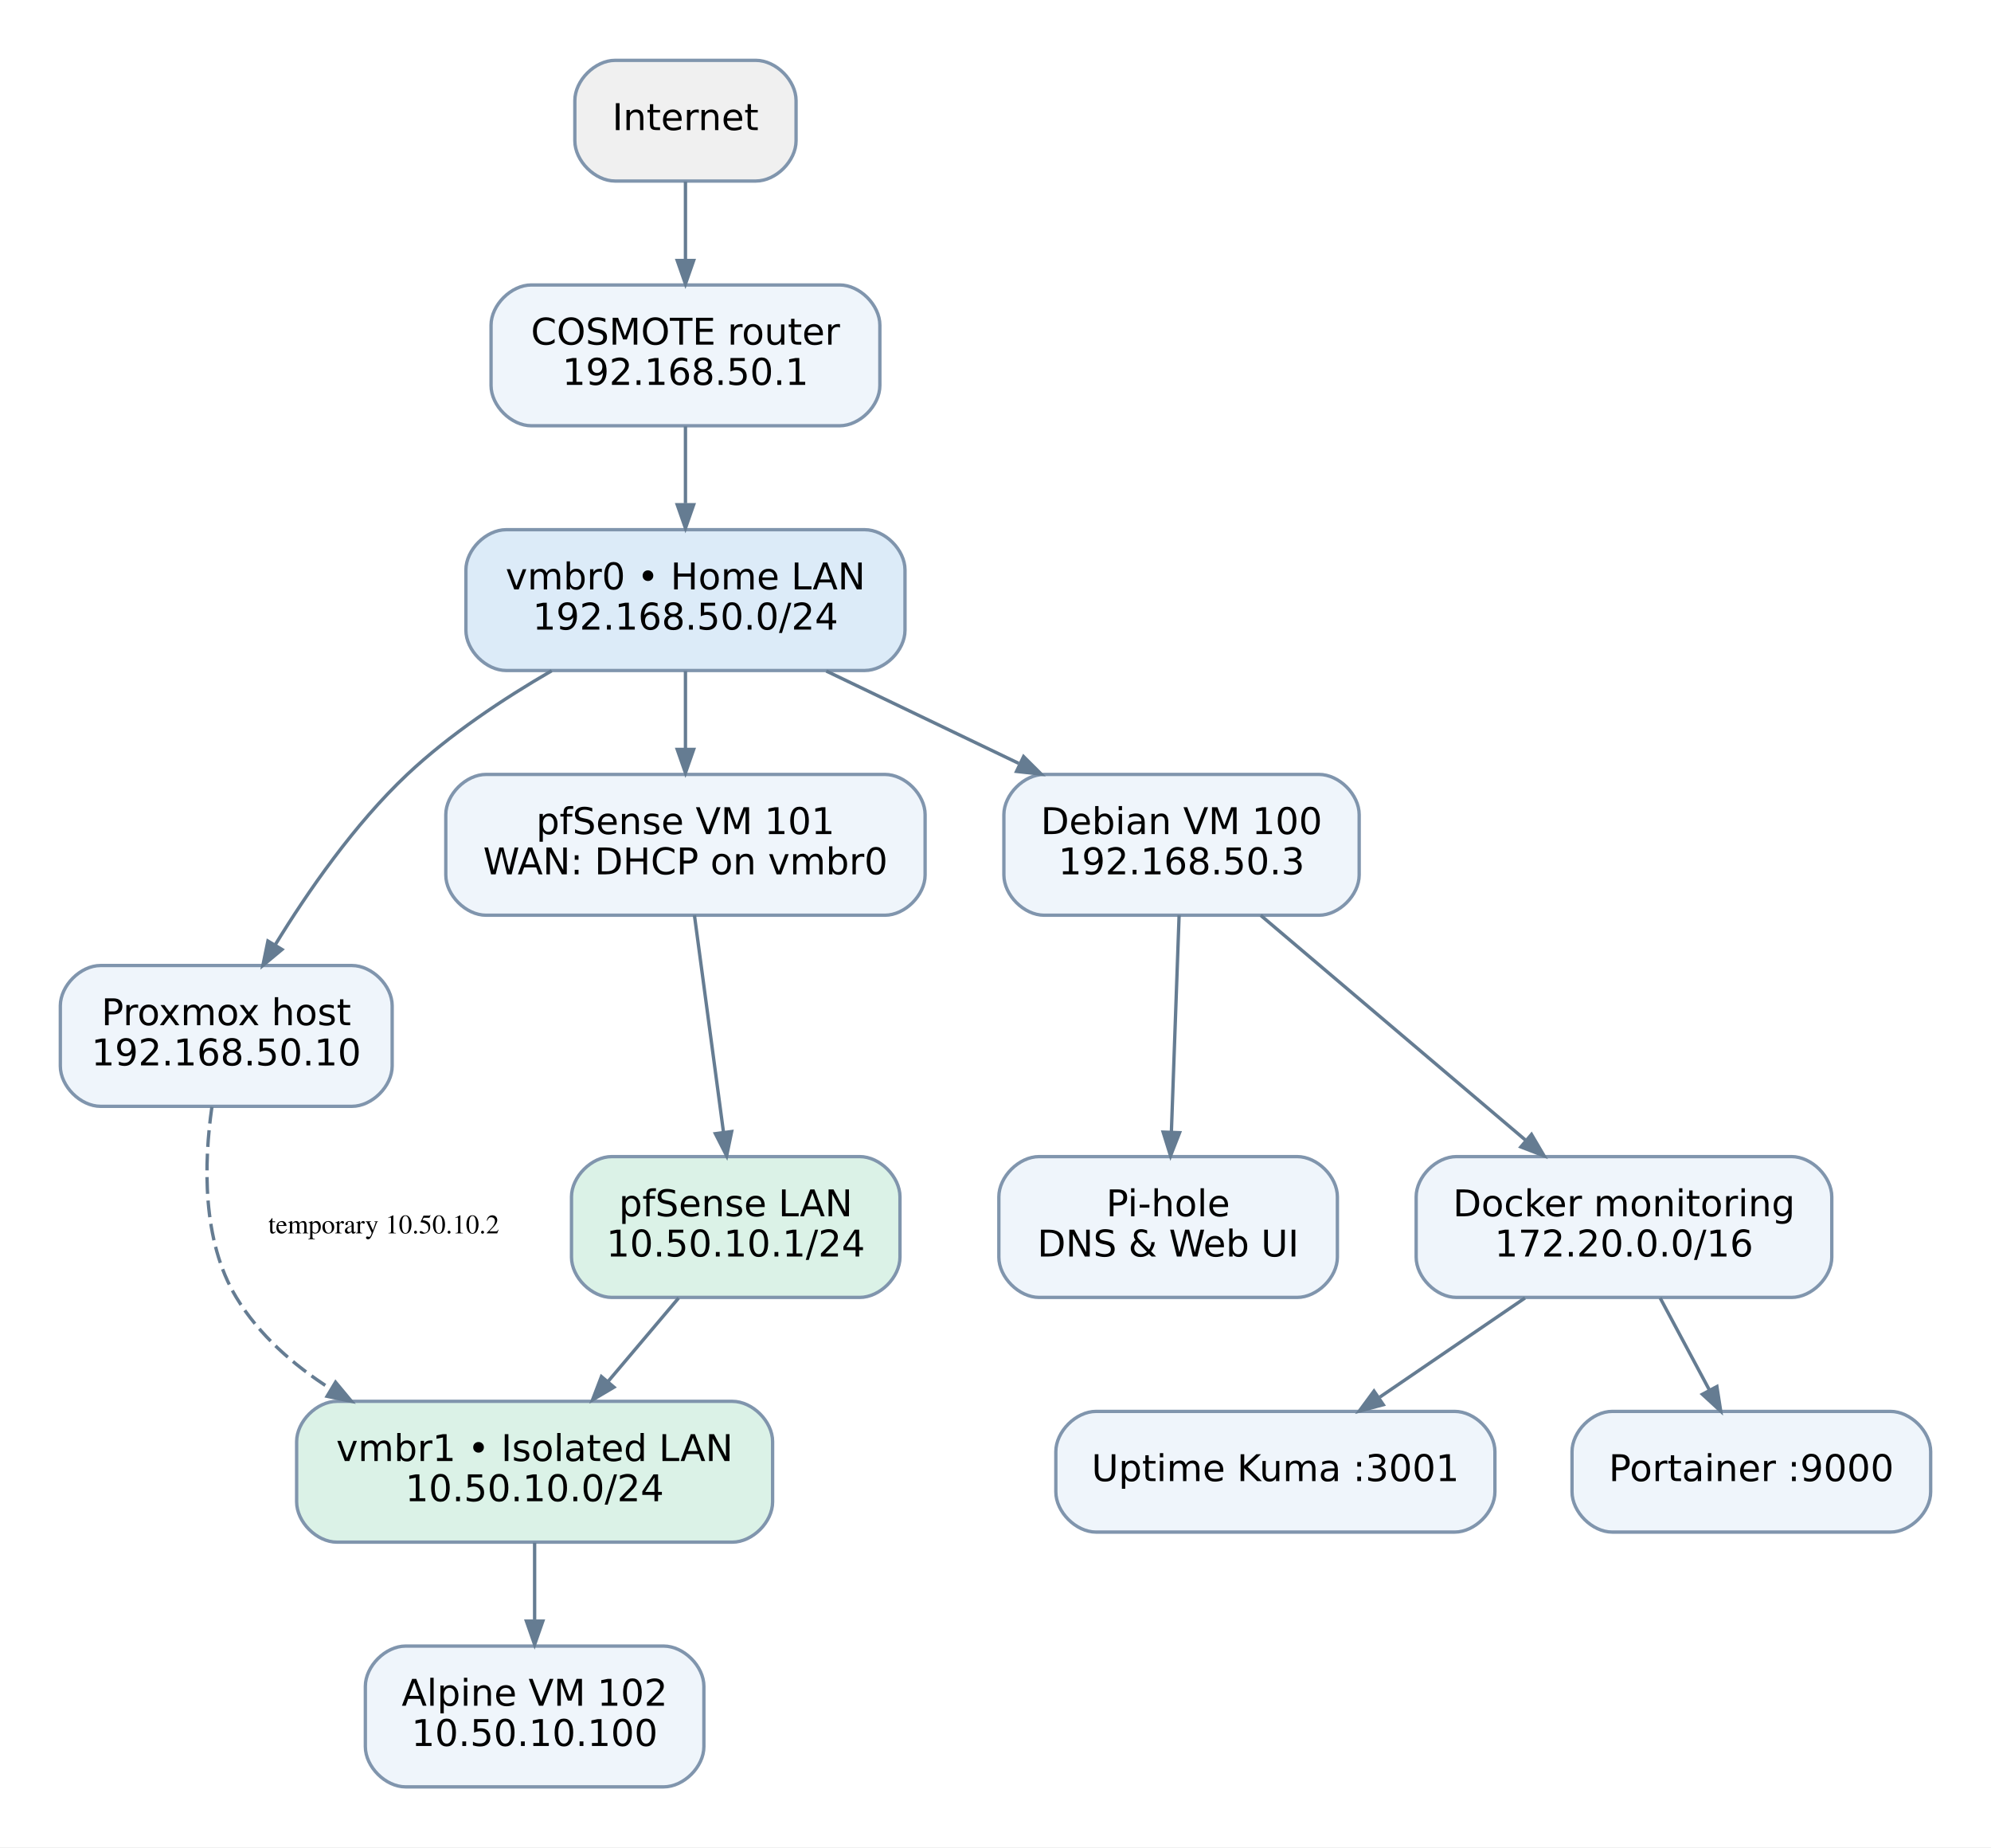
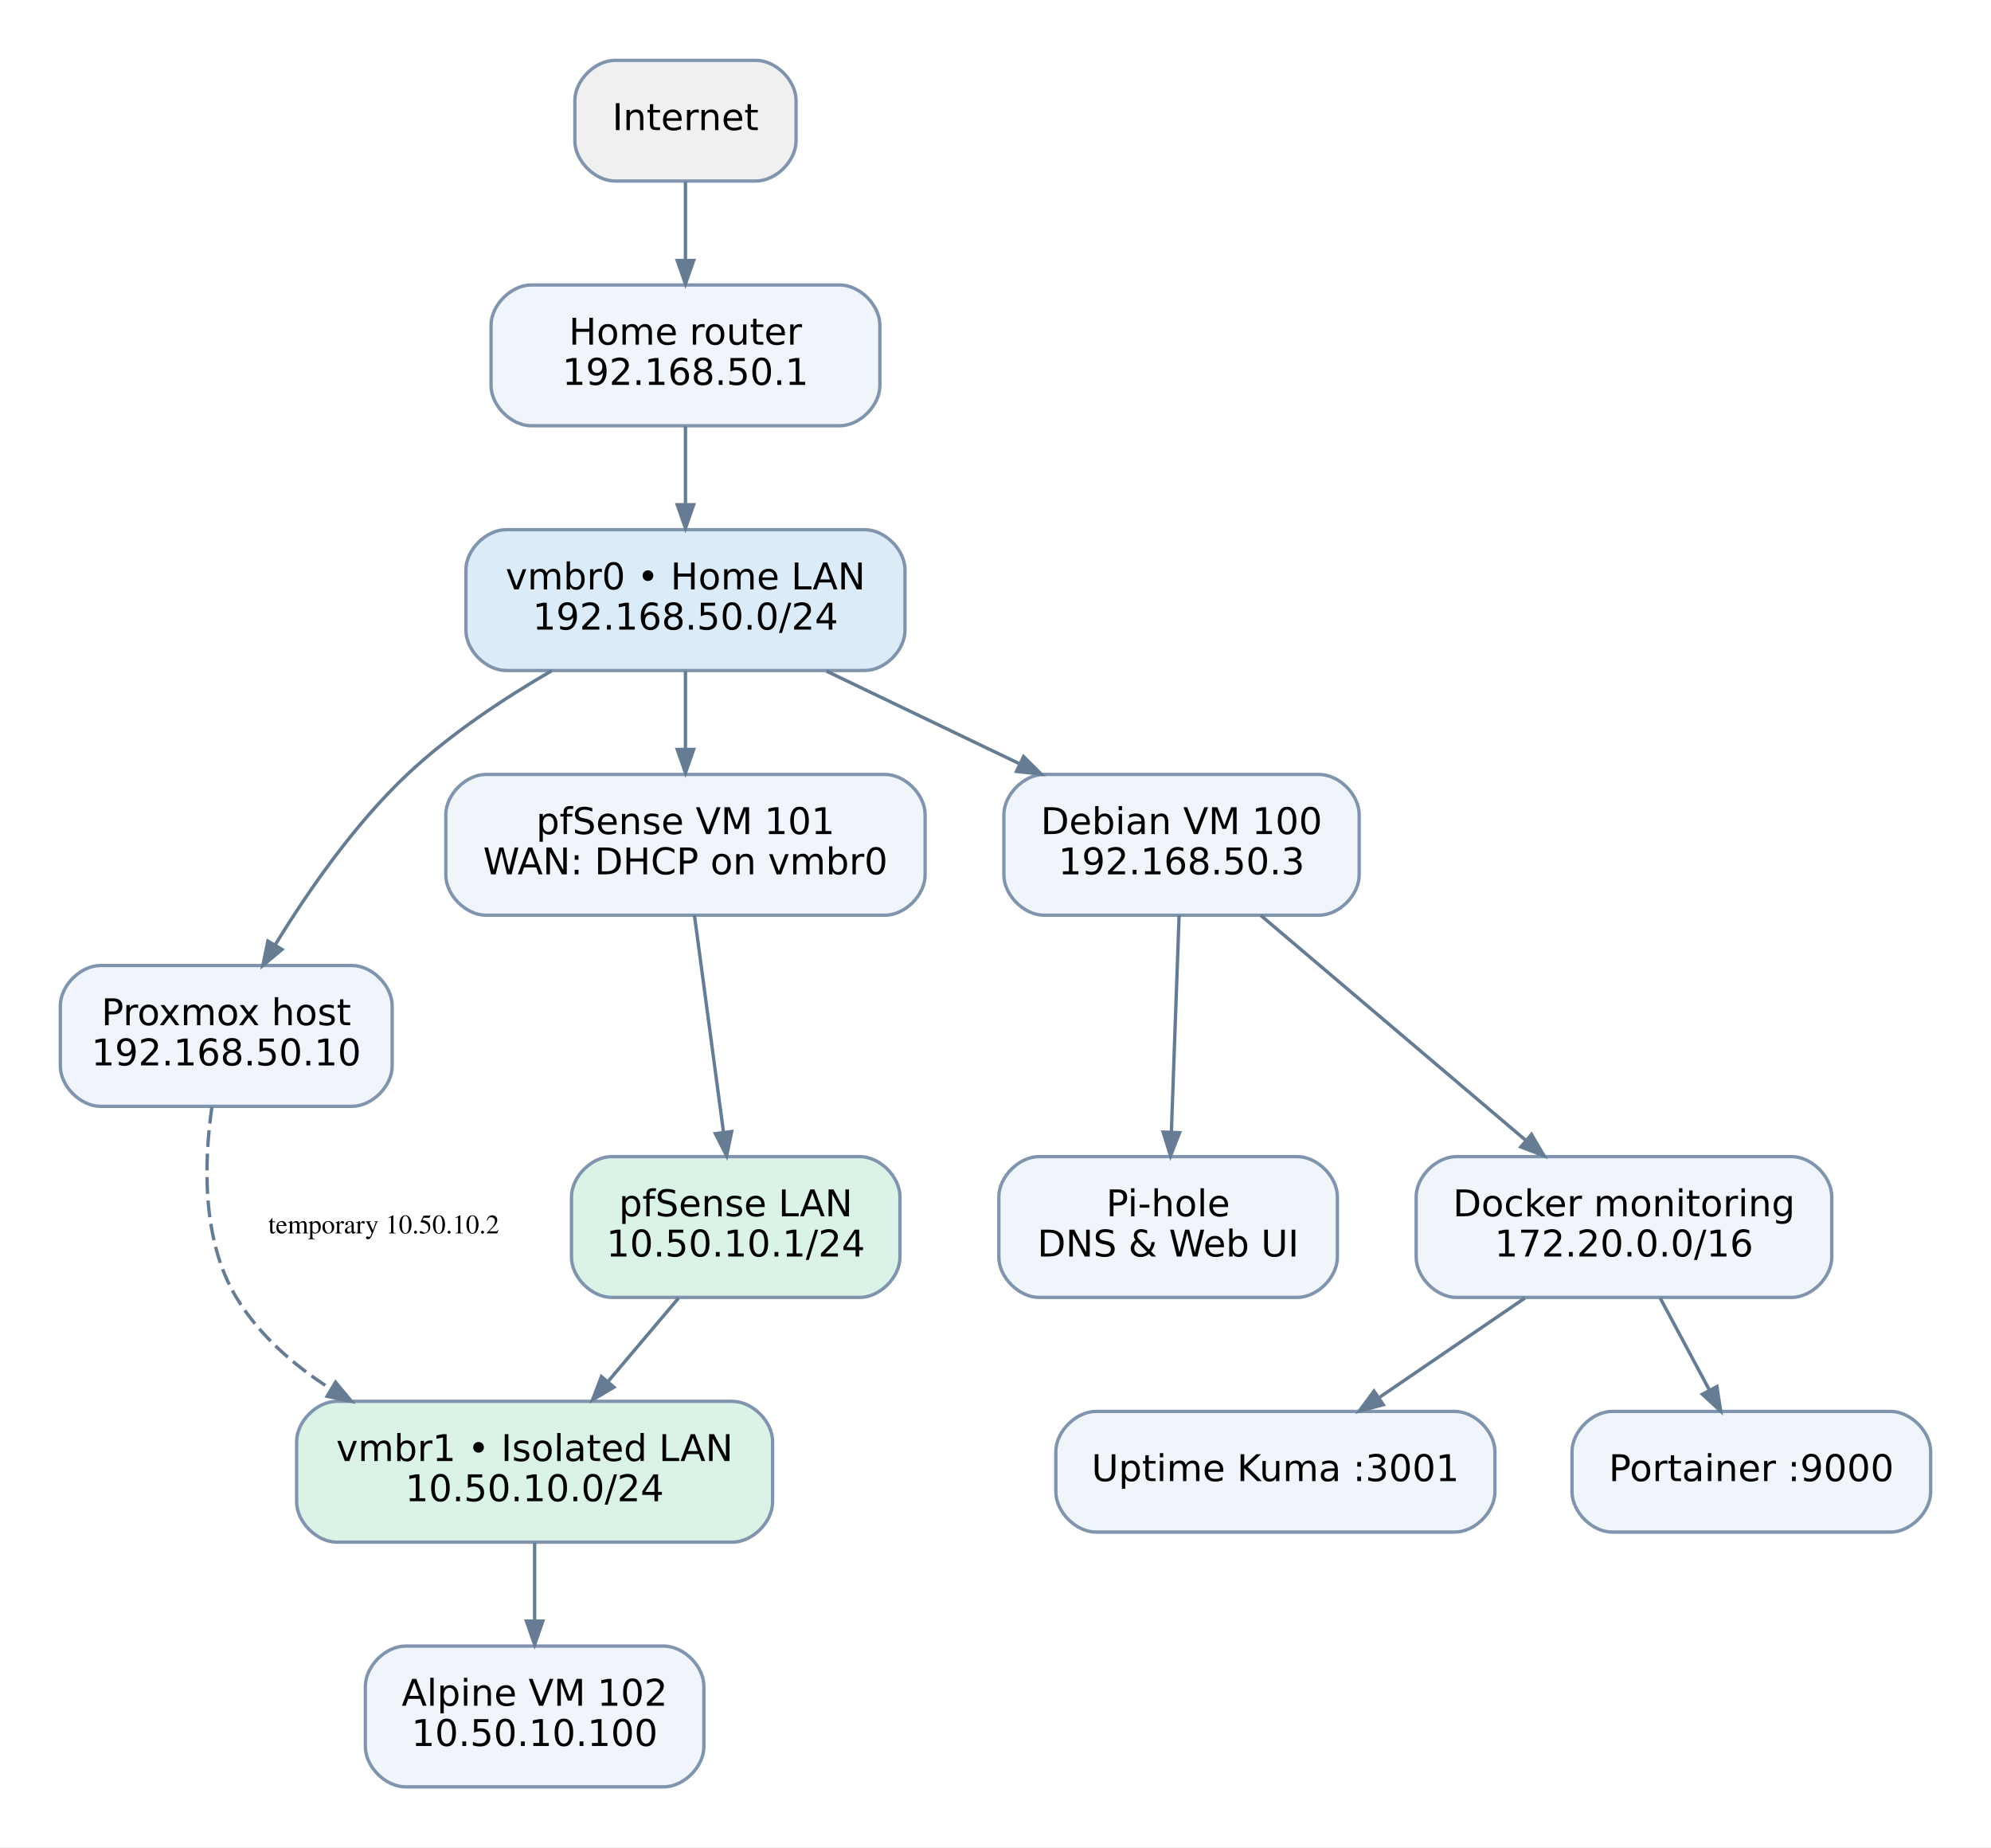
<svg xmlns="http://www.w3.org/2000/svg" width="594pt" height="551pt" viewBox="0.00 0.00 594.00 551.00">
  <g id="graph0" class="graph" transform="scale(1 1) rotate(0) translate(18 533)">
    <polygon fill="white" stroke="transparent" points="-18,18 -18,-533 576,-533 576,18 -18,18" />
    <g id="node1" class="node">
      <path fill="#f0f0f0" stroke="#8095ad" d="M207.5,-515C207.5,-515 165.5,-515 165.5,-515 159.5,-515 153.5,-509 153.5,-503 153.5,-503 153.5,-491 153.5,-491 153.5,-485 159.5,-479 165.5,-479 165.5,-479 207.5,-479 207.5,-479 213.5,-479 219.5,-485 219.5,-491 219.5,-491 219.5,-503 219.5,-503 219.5,-509 213.5,-515 207.5,-515" />
      <text text-anchor="middle" x="186.5" y="-494.2" font-family="DejaVu Sans" font-size="11.00">Internet</text>
    </g>
    <g id="node2" class="node">
      <path fill="#eff5fb" stroke="#8095ad" d="M232.5,-448C232.5,-448 140.5,-448 140.5,-448 134.5,-448 128.5,-442 128.5,-436 128.5,-436 128.5,-418 128.5,-418 128.5,-412 134.5,-406 140.5,-406 140.5,-406 232.5,-406 232.5,-406 238.5,-406 244.5,-412 244.5,-418 244.5,-418 244.5,-436 244.5,-436 244.5,-442 238.5,-448 232.5,-448" />
-       <text text-anchor="middle" x="186.5" y="-430.2" font-family="DejaVu Sans" font-size="11.00">COSMOTE router</text>
+       <text text-anchor="middle" x="186.5" y="-430.2" font-family="DejaVu Sans" font-size="11.00">Home router</text>
      <text text-anchor="middle" x="186.5" y="-418.2" font-family="DejaVu Sans" font-size="11.00">192.168.50.1</text>
    </g>
    <g id="edge1" class="edge">
      <path fill="none" stroke="#657c92" d="M186.5,-478.84C186.5,-471.73 186.5,-463.31 186.5,-455.38" />
      <polygon fill="#657c92" stroke="#657c92" points="188.95,-455.3 186.5,-448.3 184.05,-455.3 188.95,-455.3" />
    </g>
    <g id="node3" class="node">
      <path fill="#dcebf8" stroke="#8095ad" d="M240,-375C240,-375 133,-375 133,-375 127,-375 121,-369 121,-363 121,-363 121,-345 121,-345 121,-339 127,-333 133,-333 133,-333 240,-333 240,-333 246,-333 252,-339 252,-345 252,-345 252,-363 252,-363 252,-369 246,-375 240,-375" />
      <text text-anchor="middle" x="186.5" y="-357.2" font-family="DejaVu Sans" font-size="11.00">vmbr0 • Home LAN</text>
      <text text-anchor="middle" x="186.5" y="-345.2" font-family="DejaVu Sans" font-size="11.00">192.168.50.0/24</text>
    </g>
    <g id="edge2" class="edge">
      <path fill="none" stroke="#657c92" d="M186.5,-405.84C186.5,-398.71 186.5,-390.55 186.5,-382.89" />
      <polygon fill="#657c92" stroke="#657c92" points="188.95,-382.45 186.5,-375.45 184.05,-382.45 188.95,-382.45" />
    </g>
    <g id="node4" class="node">
      <path fill="#eff5fb" stroke="#8095ad" d="M87,-245C87,-245 12,-245 12,-245 6,-245 0,-239 0,-233 0,-233 0,-215 0,-215 0,-209 6,-203 12,-203 12,-203 87,-203 87,-203 93,-203 99,-209 99,-215 99,-215 99,-233 99,-233 99,-239 93,-245 87,-245" />
      <text text-anchor="middle" x="49.5" y="-227.2" font-family="DejaVu Sans" font-size="11.00">Proxmox host</text>
      <text text-anchor="middle" x="49.5" y="-215.2" font-family="DejaVu Sans" font-size="11.00">192.168.50.10</text>
    </g>
    <g id="edge3" class="edge">
      <path fill="none" stroke="#657c92" d="M146.59,-332.92C132.1,-324.53 116.19,-313.94 103.5,-302 87.76,-287.18 73.85,-267.09 64.09,-251.15" />
      <polygon fill="#657c92" stroke="#657c92" points="66.13,-249.78 60.43,-245.04 61.93,-252.3 66.13,-249.78" />
    </g>
    <g id="node5" class="node">
      <path fill="#eff5fb" stroke="#8095ad" d="M375.5,-302C375.5,-302 293.5,-302 293.5,-302 287.5,-302 281.5,-296 281.5,-290 281.5,-290 281.5,-272 281.5,-272 281.5,-266 287.5,-260 293.5,-260 293.5,-260 375.5,-260 375.5,-260 381.5,-260 387.5,-266 387.5,-272 387.5,-272 387.5,-290 387.5,-290 387.5,-296 381.5,-302 375.5,-302" />
      <text text-anchor="middle" x="334.5" y="-284.2" font-family="DejaVu Sans" font-size="11.00">Debian VM 100</text>
      <text text-anchor="middle" x="334.5" y="-272.2" font-family="DejaVu Sans" font-size="11.00">192.168.50.3</text>
    </g>
    <g id="edge4" class="edge">
      <path fill="none" stroke="#657c92" d="M228.51,-332.84C246.4,-324.26 267.37,-314.2 285.92,-305.3" />
      <polygon fill="#657c92" stroke="#657c92" points="287.38,-307.32 292.64,-302.08 285.27,-302.9 287.38,-307.32" />
    </g>
    <g id="node6" class="node">
      <path fill="#eff5fb" stroke="#8095ad" d="M246,-302C246,-302 127,-302 127,-302 121,-302 115,-296 115,-290 115,-290 115,-272 115,-272 115,-266 121,-260 127,-260 127,-260 246,-260 246,-260 252,-260 258,-266 258,-272 258,-272 258,-290 258,-290 258,-296 252,-302 246,-302" />
      <text text-anchor="middle" x="186.5" y="-284.2" font-family="DejaVu Sans" font-size="11.00">pfSense VM 101</text>
      <text text-anchor="middle" x="186.5" y="-272.2" font-family="DejaVu Sans" font-size="11.00">WAN: DHCP on vmbr0</text>
    </g>
    <g id="edge5" class="edge">
      <path fill="none" stroke="#657c92" d="M186.5,-332.84C186.5,-325.71 186.5,-317.55 186.5,-309.89" />
      <polygon fill="#657c92" stroke="#657c92" points="188.95,-309.45 186.5,-302.45 184.05,-309.45 188.95,-309.45" />
    </g>
    <g id="node8" class="node">
      <path fill="#dbf2e7" stroke="#8095ad" d="M200.5,-115C200.5,-115 82.5,-115 82.5,-115 76.5,-115 70.5,-109 70.5,-103 70.5,-103 70.5,-85 70.5,-85 70.5,-79 76.5,-73 82.5,-73 82.5,-73 200.5,-73 200.5,-73 206.5,-73 212.5,-79 212.5,-85 212.5,-85 212.5,-103 212.5,-103 212.5,-109 206.5,-115 200.5,-115" />
      <text text-anchor="middle" x="141.5" y="-97.2" font-family="DejaVu Sans" font-size="11.00">vmbr1 • Isolated LAN</text>
      <text text-anchor="middle" x="141.5" y="-85.2" font-family="DejaVu Sans" font-size="11.00">10.50.10.0/24</text>
    </g>
    <g id="edge13" class="edge">
      <path fill="none" stroke="#657c92" stroke-dasharray="5,2" d="M45.22,-202.82C42.85,-186.34 42.17,-163.05 52.5,-146 59.27,-134.82 69.48,-125.86 80.59,-118.76" />
      <polygon fill="#657c92" stroke="#657c92" points="82.11,-120.71 86.85,-115.01 79.58,-116.51 82.11,-120.71" />
      <text text-anchor="middle" x="96.5" y="-165.1" font-family="Times,serif" font-size="8.00">temporary 10.50.10.2</text>
    </g>
    <g id="node10" class="node">
      <path fill="#eff5fb" stroke="#8095ad" d="M369,-188C369,-188 292,-188 292,-188 286,-188 280,-182 280,-176 280,-176 280,-158 280,-158 280,-152 286,-146 292,-146 292,-146 369,-146 369,-146 375,-146 381,-152 381,-158 381,-158 381,-176 381,-176 381,-182 375,-188 369,-188" />
      <text text-anchor="middle" x="330.5" y="-170.2" font-family="DejaVu Sans" font-size="11.00">Pi-hole</text>
      <text text-anchor="middle" x="330.5" y="-158.2" font-family="DejaVu Sans" font-size="11.00">DNS &amp; Web UI</text>
    </g>
    <g id="edge6" class="edge">
      <path fill="none" stroke="#657c92" d="M333.78,-259.98C333.14,-241.93 332.19,-215.25 331.47,-195.26" />
      <polygon fill="#657c92" stroke="#657c92" points="333.92,-195.14 331.22,-188.23 329.02,-195.31 333.92,-195.14" />
    </g>
    <g id="node11" class="node">
      <path fill="#eff5fb" stroke="#8095ad" d="M516.5,-188C516.5,-188 416.5,-188 416.5,-188 410.5,-188 404.5,-182 404.5,-176 404.5,-176 404.5,-158 404.5,-158 404.5,-152 410.5,-146 416.5,-146 416.5,-146 516.5,-146 516.5,-146 522.5,-146 528.5,-152 528.5,-158 528.5,-158 528.5,-176 528.5,-176 528.5,-182 522.5,-188 516.5,-188" />
      <text text-anchor="middle" x="466.5" y="-170.2" font-family="DejaVu Sans" font-size="11.00">Docker monitoring</text>
      <text text-anchor="middle" x="466.5" y="-158.2" font-family="DejaVu Sans" font-size="11.00">172.20.0.0/16</text>
    </g>
    <g id="edge7" class="edge">
      <path fill="none" stroke="#657c92" d="M358.1,-259.98C380.2,-241.22 413.32,-213.13 437.12,-192.92" />
      <polygon fill="#657c92" stroke="#657c92" points="438.91,-194.62 442.66,-188.23 435.74,-190.89 438.91,-194.62" />
    </g>
    <g id="node7" class="node">
      <path fill="#dbf2e7" stroke="#8095ad" d="M238.5,-188C238.5,-188 164.5,-188 164.5,-188 158.5,-188 152.5,-182 152.5,-176 152.5,-176 152.5,-158 152.5,-158 152.5,-152 158.5,-146 164.5,-146 164.5,-146 238.5,-146 238.5,-146 244.5,-146 250.5,-152 250.5,-158 250.5,-158 250.5,-176 250.5,-176 250.5,-182 244.5,-188 238.5,-188" />
      <text text-anchor="middle" x="201.5" y="-170.2" font-family="DejaVu Sans" font-size="11.00">pfSense LAN</text>
      <text text-anchor="middle" x="201.5" y="-158.2" font-family="DejaVu Sans" font-size="11.00">10.50.10.1/24</text>
    </g>
    <g id="edge10" class="edge">
      <path fill="none" stroke="#657c92" d="M189.18,-259.98C191.6,-241.93 195.17,-215.25 197.85,-195.26" />
      <polygon fill="#657c92" stroke="#657c92" points="200.29,-195.49 198.79,-188.23 195.43,-194.84 200.29,-195.49" />
    </g>
    <g id="edge11" class="edge">
      <path fill="none" stroke="#657c92" d="M184.47,-145.84C177.94,-138.12 170.39,-129.19 163.46,-120.99" />
      <polygon fill="#657c92" stroke="#657c92" points="165.17,-119.22 158.78,-115.45 161.43,-122.38 165.17,-119.22" />
    </g>
    <g id="node9" class="node">
      <path fill="#eff5fb" stroke="#8095ad" d="M180,-42C180,-42 103,-42 103,-42 97,-42 91,-36 91,-30 91,-30 91,-12 91,-12 91,-6 97,0 103,0 103,0 180,0 180,0 186,0 192,-6 192,-12 192,-12 192,-30 192,-30 192,-36 186,-42 180,-42" />
      <text text-anchor="middle" x="141.5" y="-24.2" font-family="DejaVu Sans" font-size="11.00">Alpine VM 102</text>
      <text text-anchor="middle" x="141.5" y="-12.2" font-family="DejaVu Sans" font-size="11.00">10.50.10.100</text>
    </g>
    <g id="edge12" class="edge">
      <path fill="none" stroke="#657c92" d="M141.5,-72.84C141.5,-65.71 141.5,-57.55 141.5,-49.89" />
      <polygon fill="#657c92" stroke="#657c92" points="143.95,-49.45 141.5,-42.45 139.05,-49.45 143.95,-49.45" />
    </g>
    <g id="node12" class="node">
      <path fill="#eff5fb" stroke="#8095ad" d="M416,-112C416,-112 309,-112 309,-112 303,-112 297,-106 297,-100 297,-100 297,-88 297,-88 297,-82 303,-76 309,-76 309,-76 416,-76 416,-76 422,-76 428,-82 428,-88 428,-88 428,-100 428,-100 428,-106 422,-112 416,-112" />
      <text text-anchor="middle" x="362.5" y="-91.2" font-family="DejaVu Sans" font-size="11.00">Uptime Kuma :3001</text>
    </g>
    <g id="edge8" class="edge">
      <path fill="none" stroke="#657c92" d="M436.98,-145.84C423.44,-136.6 407.38,-125.64 393.65,-116.26" />
      <polygon fill="#657c92" stroke="#657c92" points="394.68,-114 387.52,-112.08 391.92,-118.05 394.68,-114" />
    </g>
    <g id="node13" class="node">
      <path fill="#eff5fb" stroke="#8095ad" d="M546,-112C546,-112 463,-112 463,-112 457,-112 451,-106 451,-100 451,-100 451,-88 451,-88 451,-82 457,-76 463,-76 463,-76 546,-76 546,-76 552,-76 558,-82 558,-88 558,-88 558,-100 558,-100 558,-106 552,-112 546,-112" />
      <text text-anchor="middle" x="504.5" y="-91.2" font-family="DejaVu Sans" font-size="11.00">Portainer :9000</text>
    </g>
    <g id="edge9" class="edge">
      <path fill="none" stroke="#657c92" d="M477.29,-145.84C481.88,-137.27 487.26,-127.21 492.02,-118.31" />
      <polygon fill="#657c92" stroke="#657c92" points="494.22,-119.41 495.36,-112.08 489.9,-117.1 494.22,-119.41" />
    </g>
  </g>
</svg>
